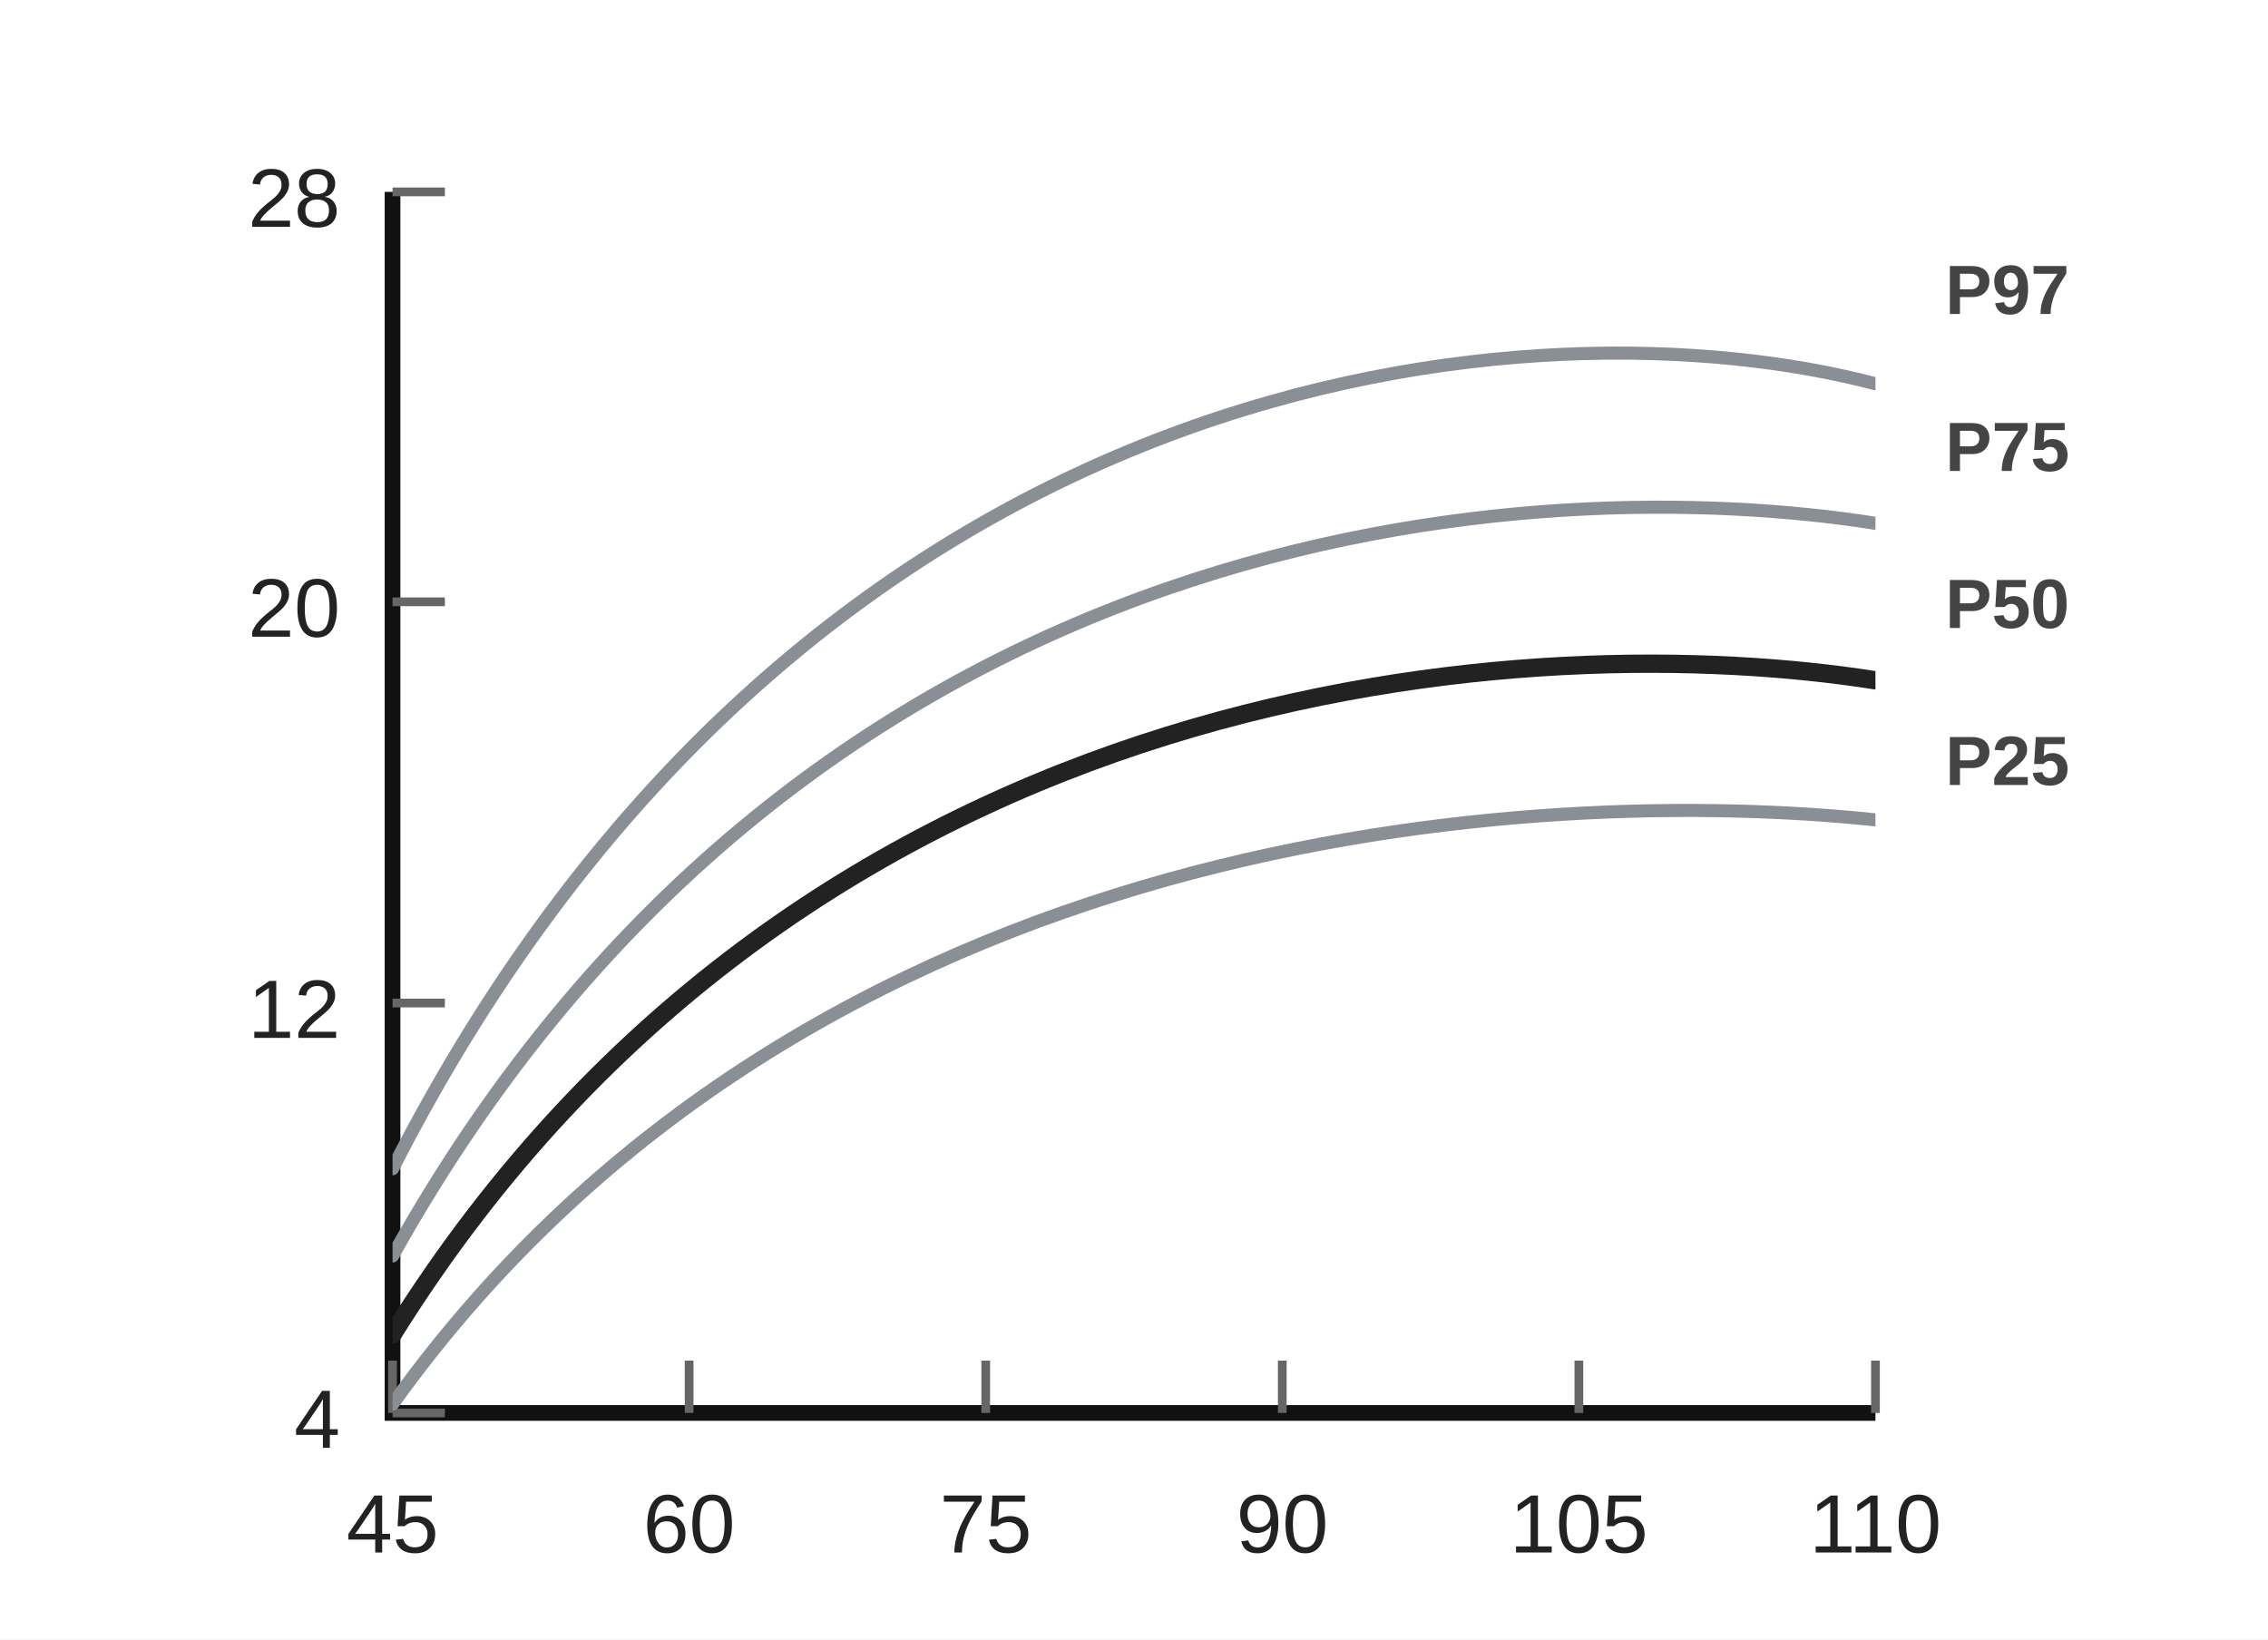
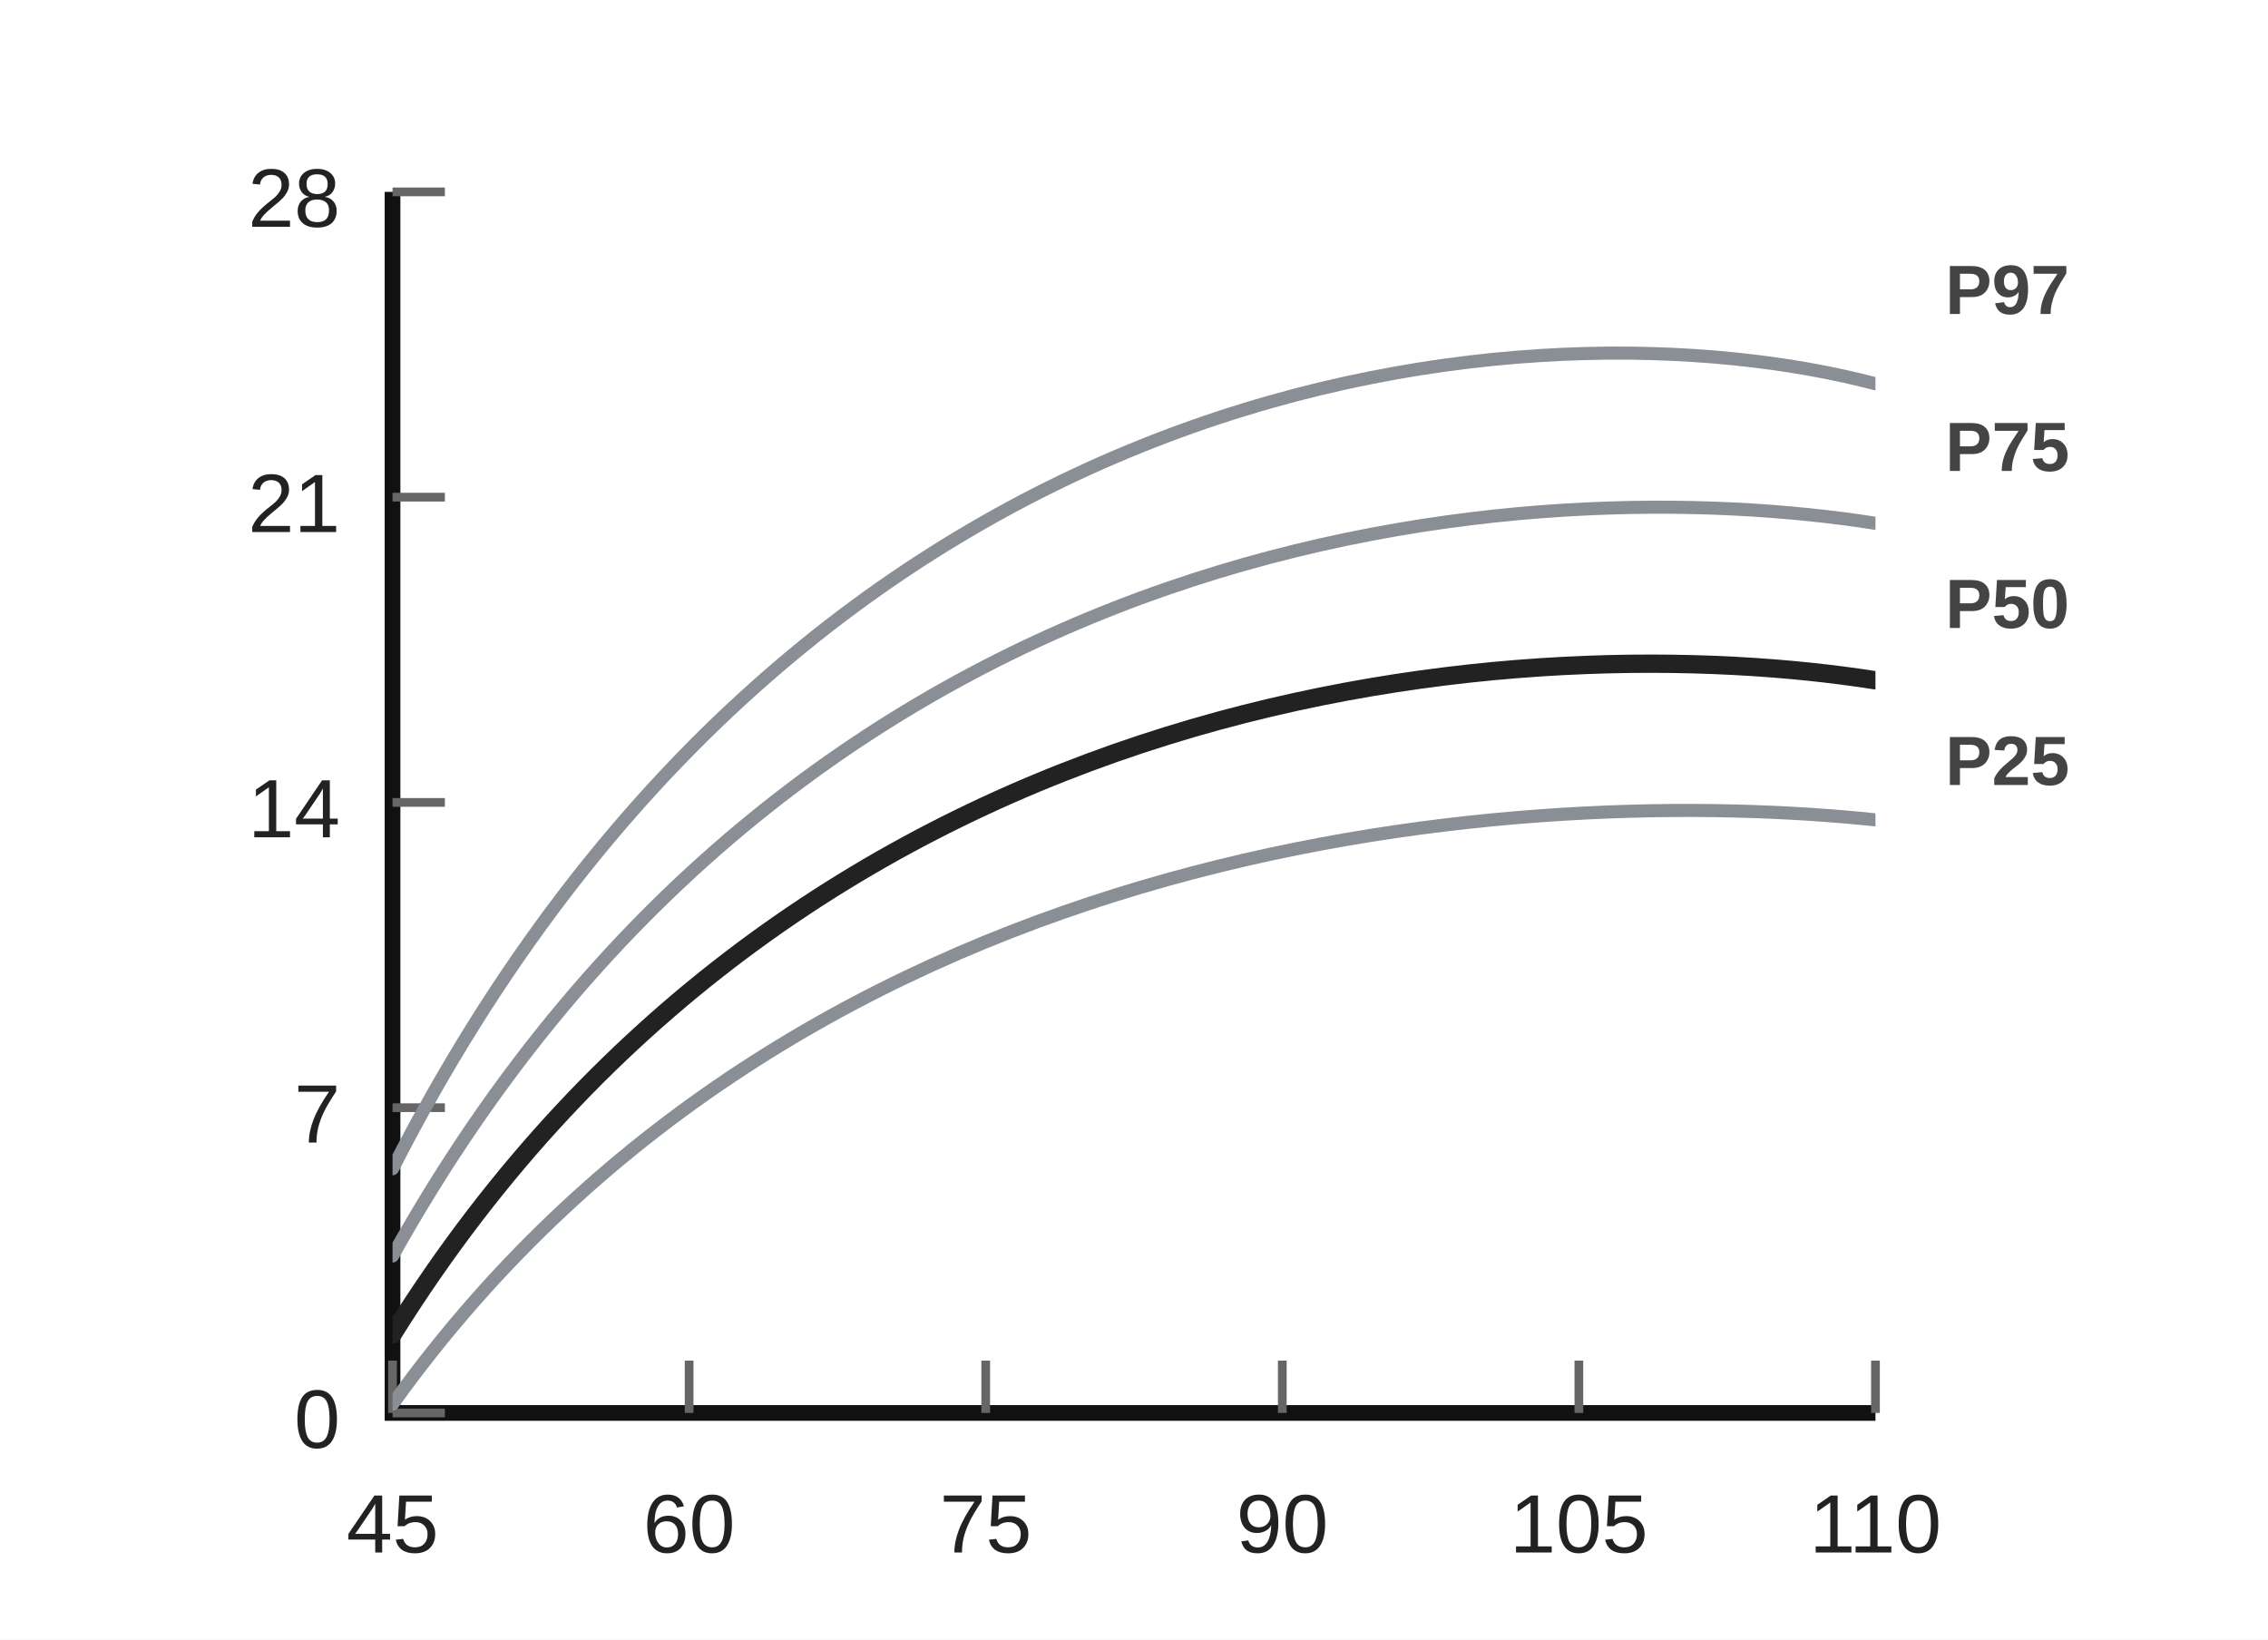
<svg xmlns="http://www.w3.org/2000/svg" viewBox="0 0 260 188" role="img" aria-label="WHO Boys Weight-for-Height 0-5 years">
  <style>
    .axis { stroke: #111; stroke-width: 1.8; fill: none; }
    .tick { stroke: #666; stroke-width: 1; }
    .label { fill: #222; font: 9.5px Arial, sans-serif; text-anchor: middle; }
    .ylabel { fill: #222; font: 9.5px Arial, sans-serif; text-anchor: end; }
    .curve { fill: none; stroke: #8a8f96; stroke-width: 1.5; stroke-linecap: round; }
    .median { fill: none; stroke: #222; stroke-width: 2.1; stroke-linecap: round; }
    .percentile { fill: #444; font: 700 8px Arial, sans-serif; }
  </style>
  <rect x="0" y="0" width="260" height="188" fill="#fff" />
  <defs>
    <clipPath id="clip-boys-weight-for-height-0-5-minimal-svg-0">
      <rect x="45" y="22" width="170" height="140" />
    </clipPath>
  </defs>
  <path class="axis" d="M45 22 V162 H215" />
  <path class="tick" d="M45 162 V156" />
  <text class="label" x="45" y="178">45</text>
  <path class="tick" d="M79 162 V156" />
  <text class="label" x="79" y="178">60</text>
  <path class="tick" d="M113 162 V156" />
  <text class="label" x="113" y="178">75</text>
  <path class="tick" d="M147 162 V156" />
  <text class="label" x="147" y="178">90</text>
  <path class="tick" d="M181 162 V156" />
  <text class="label" x="181" y="178">105</text>
  <path class="tick" d="M215 162 V156" />
  <text class="label" x="215" y="178">110</text>
  <path class="tick" d="M45 22 H51" />
  <text class="ylabel" x="39" y="26">28</text>
-   <path class="tick" d="M45 69 H51" />
-   <text class="ylabel" x="39" y="73">20</text>
-   <path class="tick" d="M45 115 H51" />
-   <text class="ylabel" x="39" y="119">12</text>
+   <path class="tick" d="M45 57 H51" />
+   <text class="ylabel" x="39" y="61">21</text>
+   <path class="tick" d="M45 92 H51" />
+   <text class="ylabel" x="39" y="96">14</text>
+   <path class="tick" d="M45 127 H51" />
+   <text class="ylabel" x="39" y="131">7</text>
  <path class="tick" d="M45 162 H51" />
-   <text class="ylabel" x="39" y="166">4</text>
+   <text class="ylabel" x="39" y="166">0</text>
  <g clip-path="url(#clip-boys-weight-for-height-0-5-minimal-svg-0)">
    <path class="curve" d="M45 134 C93 40, 177 34, 215 44" />
    <path class="curve" d="M45 144 C93 58, 177 54, 215 60" />
    <path class="median" d="M45 153 C93 76, 177 72, 215 78" />
    <path class="curve" d="M45 161 C93 94, 177 90, 215 94" />
  </g>
  <text class="percentile" x="223" y="36">P97</text>
  <text class="percentile" x="223" y="54">P75</text>
  <text class="percentile" x="223" y="72">P50</text>
  <text class="percentile" x="223" y="90">P25</text>
</svg>
